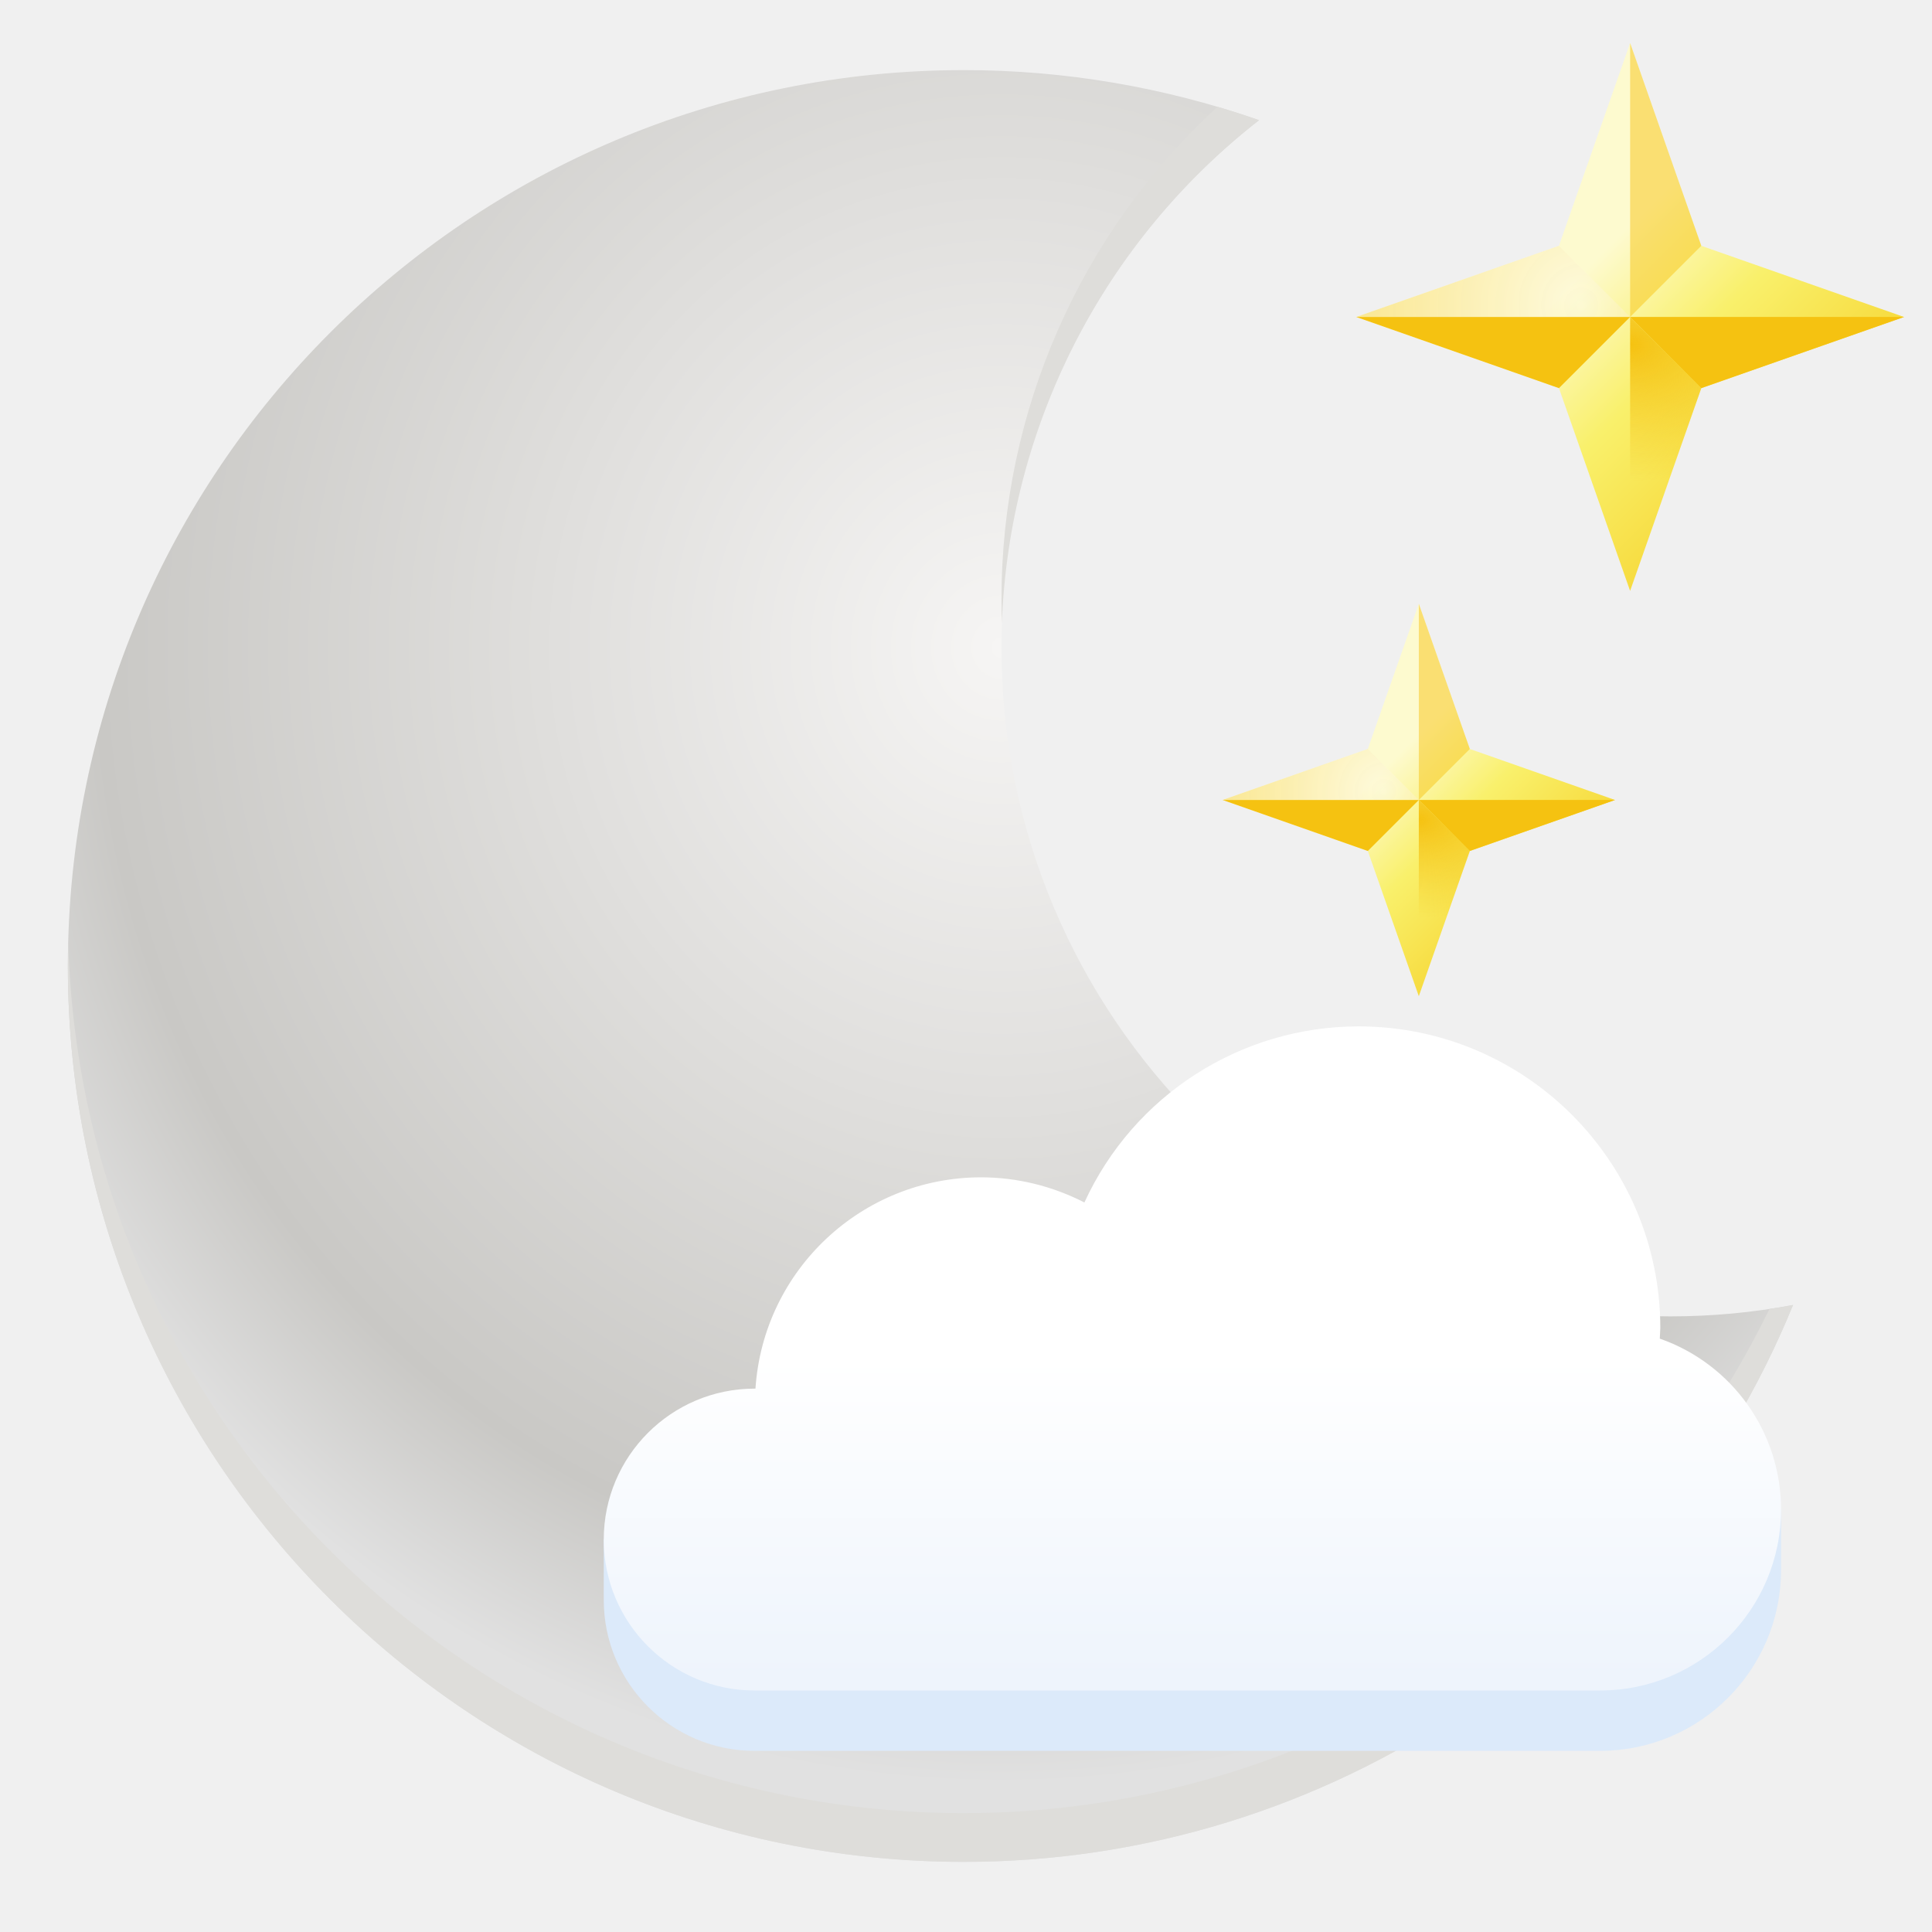
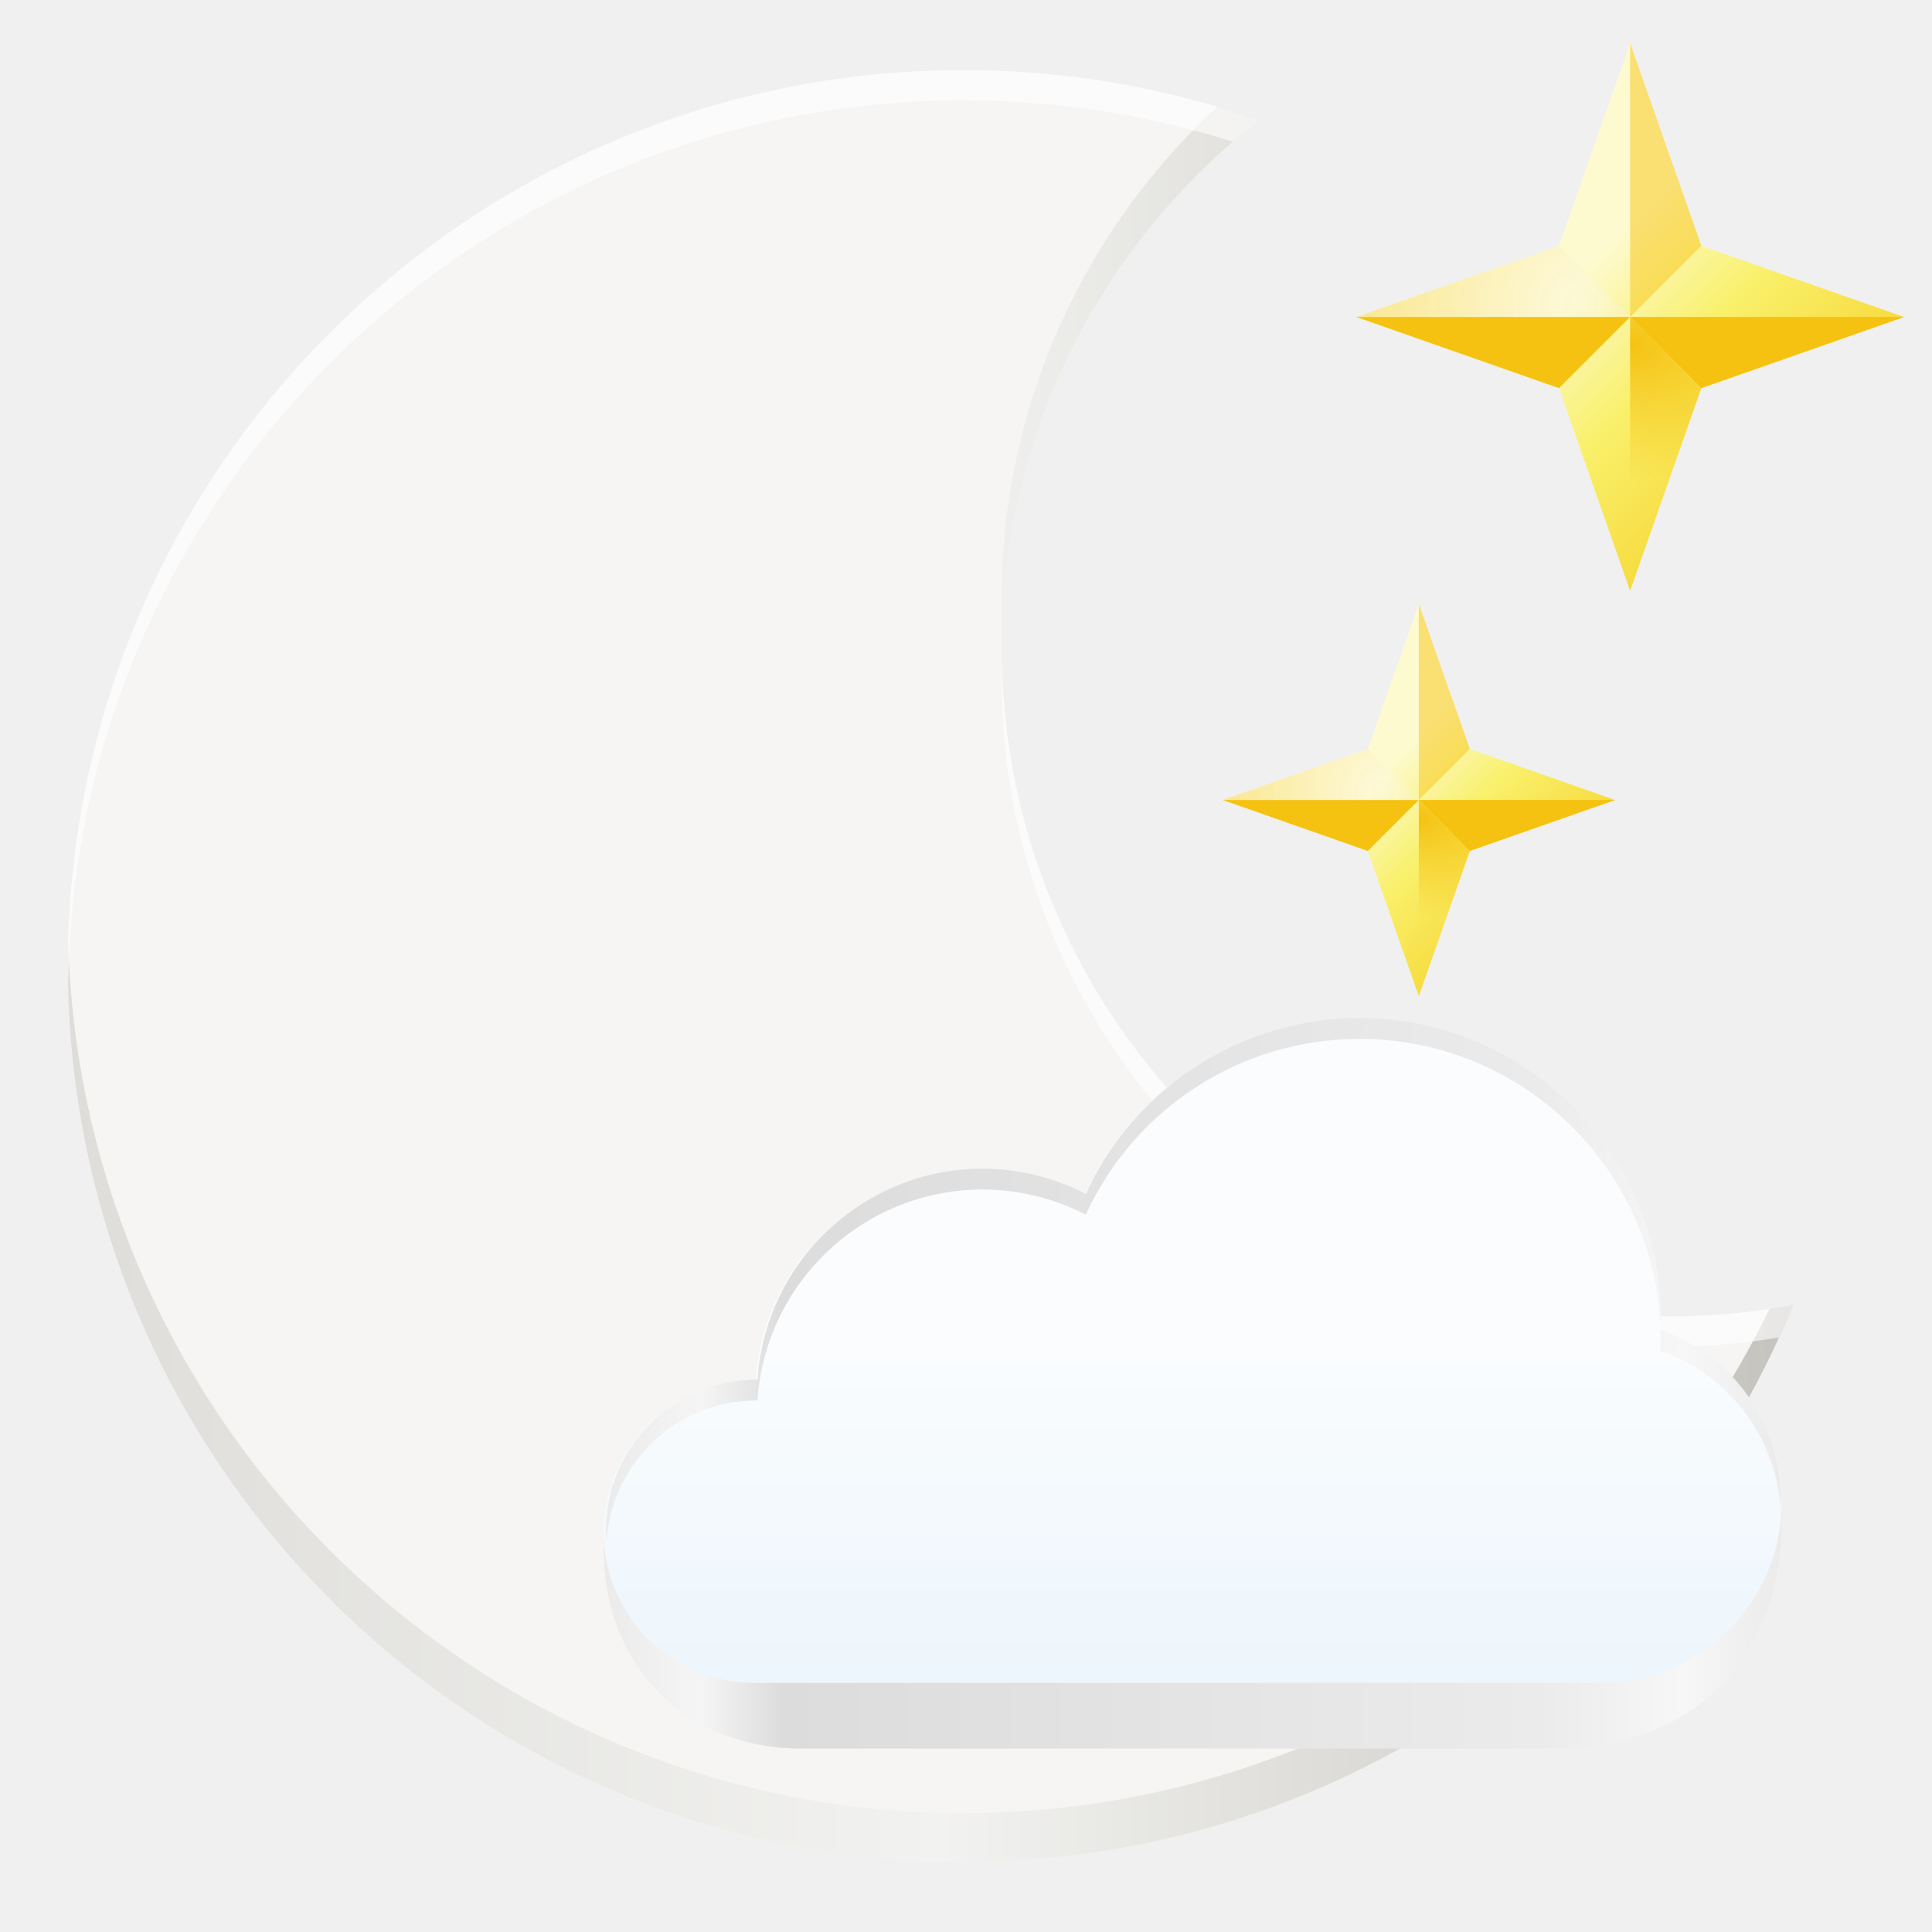
- <svg xmlns="http://www.w3.org/2000/svg" xmlns:xlink="http://www.w3.org/1999/xlink" height="128px" viewBox="0 0 128 128" width="128px">
-   <radialGradient id="a" cx="66.351" cy="215.691" gradientTransform="matrix(1.267811 0 0 1.316795 -17.76959 -241.1146)" gradientUnits="userSpaceOnUse" r="57.147">
-     <stop offset="0" stop-color="#f6f5f4" />
-     <stop offset="0.827" stop-color="#c9c8c5" />
-     <stop offset="1" stop-color="#e1e1e1" />
-   </radialGradient>
-   <linearGradient id="b" gradientUnits="userSpaceOnUse">
+ <svg xmlns="http://www.w3.org/2000/svg" xmlns:xlink="http://www.w3.org/1999/xlink" height="128" width="128">
+   <defs>
+     <linearGradient id="b">
+       <stop offset="0" stop-color="#ebebeb" />
+       <stop offset=".081" stop-color="#f5f5f5" />
+       <stop offset=".151" stop-color="#dcdcdc" />
+       <stop offset=".793" stop-color="#ebebeb" />
+       <stop offset=".917" stop-color="#f7f7f7" />
+       <stop offset="1" stop-color="#ebebeb" />
+     </linearGradient>
+     <linearGradient id="a">
+       <stop offset="0" stop-color="#deddda" />
+       <stop offset=".506" stop-color="#f2f2f0" />
+       <stop offset="1" stop-color="#c5c3be" />
+     </linearGradient>
+     <linearGradient xlink:href="#a" id="m" x1="4.496" y1="65.215" x2="118.793" y2="65.215" gradientUnits="userSpaceOnUse" />
+     <linearGradient id="s" gradientUnits="userSpaceOnUse" x1="63.581" x2="63.581" y1="110.502" y2="79.888" gradientTransform="translate(35.045 34.224) scale(.6917)">
+       <stop offset="0" stop-color="#edf6fc" />
+       <stop offset="1" stop-color="#fafcfe" />
+     </linearGradient>
+     <linearGradient xlink:href="#b" id="r" gradientUnits="userSpaceOnUse" gradientTransform="matrix(.69 0 0 .69 35.21 35.665)" x1="7.164" y1="86.174" x2="120" y2="86.174" />
+   </defs>
+   <linearGradient id="c" gradientUnits="userSpaceOnUse">
    <stop offset="0" stop-color="#fdfacf" />
-     <stop offset="0.4" stop-color="#f9f06b" />
+     <stop offset=".4" stop-color="#f9f06b" />
    <stop offset="1" stop-color="#f6d32d" />
  </linearGradient>
-   <linearGradient id="c" gradientTransform="matrix(0.376795 -0.376795 0.376795 0.376795 -37.01077 -4.914297)" x1="160.234" x2="160.234" xlink:href="#b" y1="218.689" y2="257.981" />
+   <linearGradient id="g" gradientTransform="rotate(-45 -24.438 42.219) scale(.53287)" x1="160.234" x2="160.234" xlink:href="#c" y1="218.689" y2="257.981" />
  <linearGradient id="d" gradientUnits="userSpaceOnUse">
    <stop offset="0" stop-color="#f5c211" />
    <stop offset="1" stop-color="#f5c211" stop-opacity="0" />
  </linearGradient>
-   <radialGradient id="e" cx="107.505" cy="217.035" gradientTransform="matrix(5.443289 0.0167383 -0.0118364 3.849196 -474.6118 -814.3837)" r="2.357" xlink:href="#d" />
-   <filter id="f" height="100%" width="100%" x="0%" y="0%">
-     <feColorMatrix in="SourceGraphic" type="matrix" values="0 0 0 0 1 0 0 0 0 1 0 0 0 0 1 0 0 0 1 0" />
+   <radialGradient id="h" cx="107.505" cy="217.035" gradientTransform="matrix(5.44329 .01674 -.01184 3.8492 -474.612 -814.384)" r="2.357" xlink:href="#d" />
+   <filter id="e" height="100%" width="100%" x="0%" y="0%">
+     <feColorMatrix in="SourceGraphic" values="0 0 0 0 1 0 0 0 0 1 0 0 0 0 1 0 0 0 1 0" />
  </filter>
-   <mask id="g">
-     <g filter="url(#f)">
-       <rect fill-opacity="0.442" height="128" width="128" />
+   <mask id="j">
+     <g filter="url(#e)">
+       <path fill-opacity=".442" d="M0 0h128v128H0z" />
    </g>
  </mask>
-   <linearGradient id="h" gradientUnits="userSpaceOnUse">
+   <linearGradient id="f" gradientUnits="userSpaceOnUse">
    <stop offset="0" stop-color="#fefbee" />
-     <stop offset="1" stop-color="#f6ce43" stop-opacity="0.925" />
+     <stop offset="1" stop-color="#f6ce43" stop-opacity=".925" />
  </linearGradient>
-   <radialGradient id="i" cx="104.184" cy="209.277" gradientTransform="matrix(1.59822 0 0 1.662441 -61.74876 -327.6767)" r="9.074" xlink:href="#h" />
-   <clipPath id="j">
-     <rect height="128" width="128" />
+   <radialGradient id="k" cx="104.184" cy="209.277" gradientTransform="matrix(1.59822 0 0 1.66244 -61.749 -327.677)" r="9.074" xlink:href="#f" />
+   <clipPath id="i">
+     <path d="M0 0h128v128H0z" />
  </clipPath>
-   <linearGradient id="k" gradientTransform="matrix(0.269905 -0.269905 0.269905 0.269905 -9.873905 34.43694)" x1="160.234" x2="160.234" xlink:href="#b" y1="218.689" y2="257.981" />
-   <radialGradient id="l" cx="107.505" cy="217.035" gradientTransform="matrix(3.899127 0.01199 -0.00847864 2.75725 -323.3356 -545.4008)" r="2.357" xlink:href="#d" />
-   <mask id="m">
-     <g filter="url(#f)">
-       <rect fill-opacity="0.442" height="128" width="128" />
+   <linearGradient id="l" gradientTransform="rotate(-45 36.632 29.137) scale(.3817)" x1="160.234" x2="160.234" xlink:href="#c" y1="218.689" y2="257.981" />
+   <radialGradient id="n" cx="107.505" cy="217.035" gradientTransform="matrix(3.89913 .01199 -.00848 2.75725 -323.336 -545.4)" r="2.357" xlink:href="#d" />
+   <mask id="p">
+     <g filter="url(#e)">
+       <path fill-opacity=".442" d="M0 0h128v128H0z" />
    </g>
  </mask>
-   <radialGradient id="n" cx="104.184" cy="209.277" gradientTransform="matrix(1.144834 0 0 1.190837 -27.59418 -196.7637)" r="9.074" xlink:href="#h" />
+   <radialGradient id="q" cx="104.184" cy="209.277" gradientTransform="matrix(1.14483 0 0 1.19084 -27.594 -196.764)" r="9.074" xlink:href="#f" />
  <clipPath id="o">
-     <rect height="128" width="128" />
+     <path d="M0 0h128v128H0z" />
  </clipPath>
-   <linearGradient id="p" gradientUnits="userSpaceOnUse" x1="79" x2="79" y1="111.162" y2="90">
-     <stop offset="0" stop-color="#eef4fc" />
-     <stop offset="1" stop-color="#ffffff" />
-   </linearGradient>
-   <path d="m 63.852 4.645 c -32.781 0 -59.355 26.574 -59.355 59.355 s 26.574 59.355 59.355 59.355 c 24.105 0 45.816 -14.578 54.938 -36.895 c -2.68 0.504 -5.402 0.754 -8.129 0.754 c -24.473 0 -44.309 -19.84 -44.309 -44.309 c 0 -13.656 6.297 -26.547 17.062 -34.945 c -6.289 -2.195 -12.902 -3.316 -19.562 -3.316 z m 0 0" fill="url(#a)" />
-   <path d="m 80.656 7.074 c -9.117 8.391 -14.305 20.211 -14.305 32.602 c 0 0.535 0.012 1.066 0.027 1.602 c 0.484 -13.074 6.719 -25.27 17.039 -33.316 c -0.914 -0.316 -1.836 -0.613 -2.762 -0.887 z m -76.137 55.316 c -0.016 0.539 -0.023 1.074 -0.023 1.609 c 0 32.781 26.574 59.355 59.355 59.355 c 24.105 0 45.816 -14.578 54.941 -36.891 c -0.52 0.094 -1.043 0.184 -1.562 0.262 c -9.938 20.43 -30.66 33.398 -53.379 33.398 c -32.148 0 -58.453 -25.598 -59.332 -57.734 z m 0 0" fill="#deddda" />
-   <path d="m 126.148 21 l -13.434 4.715 l -4.715 13.434 l -4.715 -13.434 l -13.434 -4.715 l 13.434 -4.715 l 4.715 -13.434 l 4.715 13.434 z m 0 0" fill="url(#c)" />
-   <path d="m 108 21 l 4.715 4.715 l 13.434 -4.715 z m 0 0" fill="#f5c211" />
-   <path d="m 108 21 l -4.715 4.715 l -13.434 -4.715 z m 0 0" fill="#f5c211" />
-   <path d="m 108 21 l 4.715 4.715 l -4.715 13.434 z m 0 0" fill="url(#e)" />
-   <path d="m 108 21 l 4.715 -4.715 l -4.715 -13.434 z m 0 0" fill="#f5c211" fill-opacity="0.488" />
-   <g clip-path="url(#j)" mask="url(#g)">
-     <path d="m 108 21 l -4.715 -4.715 l -13.434 4.715 z m 0 0" fill="url(#i)" />
+   <path d="M126.148 21l-13.433 4.715L108 39.148l-4.715-13.433L89.852 21l13.433-4.715L108 2.852l4.715 13.433zm0 0" fill="url(#g)" />
+   <path d="M108 21l4.715 4.715L126.148 21zm0 0l-4.715 4.715L89.852 21zm0 0" fill="#f5c211" />
+   <path d="M108 21l4.715 4.715L108 39.148zm0 0" fill="url(#h)" />
+   <path d="M108 21l4.715-4.715L108 2.852zm0 0" fill="#f5c211" fill-opacity=".488" />
+   <g clip-path="url(#i)" mask="url(#j)">
+     <path d="M108 21l-4.715-4.715L89.852 21zm0 0" fill="url(#k)" />
  </g>
-   <path d="m 107 53 l -9.621 3.379 l -3.379 9.621 l -3.379 -9.621 l -9.621 -3.379 l 9.621 -3.379 l 3.379 -9.621 l 3.379 9.621 z m 0 0" fill="url(#k)" />
-   <path d="m 94 53 l 3.379 3.379 l 9.621 -3.379 z m 0 0" fill="#f5c211" />
-   <path d="m 94 53 l -3.379 3.379 l -9.621 -3.379 z m 0 0" fill="#f5c211" />
-   <path d="m 94 53 l 3.379 3.379 l -3.379 9.621 z m 0 0" fill="url(#l)" />
-   <path d="m 94 53 l 3.379 -3.379 l -3.379 -9.621 z m 0 0" fill="#f5c211" fill-opacity="0.488" />
-   <g clip-path="url(#o)" mask="url(#m)">
-     <path d="m 94 53 l -3.379 -3.379 l -9.621 3.379 z m 0 0" fill="url(#n)" />
+   <path d="M107 53l-9.621 3.379L94 66l-3.379-9.621L81 53l9.621-3.379L94 40l3.379 9.621zm0 0" fill="url(#l)" />
+   <path d="M94 53l3.379 3.379L107 53zm0 0" fill="#f5c211" />
+   <path d="M63.852 4.645C31.07 4.645 4.496 31.219 4.496 64c0 32.781 26.574 59.355 59.356 59.355 24.105 0 45.816-14.578 54.937-36.894-2.68.504-5.402.754-8.129.754-24.472 0-44.308-19.84-44.308-44.309A44.322 44.322 0 0183.414 7.961a59.359 59.359 0 00-19.562-3.316zm0 0" fill="#f6f5f4" />
+   <path d="M80.656 7.074A44.303 44.303 0 0066.38 41.277 44.327 44.327 0 0183.418 7.961a63.037 63.037 0 00-2.762-.887zM4.52 62.391A54.158 54.158 0 004.496 64c0 32.781 26.574 59.355 59.356 59.355 24.105 0 45.816-14.578 54.941-36.89a54.29 54.29 0 01-1.563.262 59.36 59.36 0 01-53.378 33.398c-32.149 0-58.454-25.598-59.332-57.734zm0 0" fill="url(#m)" />
+   <path d="M63.852 4.645C31.07 4.645 4.496 31.219 4.496 64c0 .335.02.666.025 1 .537-32.318 26.884-58.355 59.33-58.355A59.359 59.359 0 0181.68 9.387a44.322 44.322 0 011.734-1.426 59.359 59.359 0 00-19.562-3.316zm2.52 38.994a44.322 44.322 0 00-.02 1.267c0 24.47 19.836 44.309 44.308 44.309 2.412 0 4.817-.208 7.195-.602.324-.71.637-1.426.934-2.152-2.68.504-5.402.754-8.129.754-24.226 0-43.896-19.447-44.289-43.576z" fill="#fff" fill-opacity=".599" />
+   <path d="M94 53l-3.379 3.379L81 53zm0 0" fill="#f5c211" />
+   <path d="M94 53l3.379 3.379L94 66zm0 0" fill="url(#n)" />
+   <path d="M94 53l3.379-3.379L94 40zm0 0" fill="#f5c211" fill-opacity=".488" />
+   <g clip-path="url(#o)" mask="url(#p)">
+     <path d="M94 53l-3.379-3.379L81 53zm0 0" fill="url(#q)" />
  </g>
-   <path d="m 90 72 c -7.812 0.008 -14.902 4.566 -18.156 11.668 c -2.117 -1.09 -4.465 -1.664 -6.844 -1.668 c -7.891 0.008 -14.426 6.129 -14.949 14 c -0.016 0 -0.035 0 -0.051 0 c -4.098 0 -7.617 2.469 -9.16 6 h -0.84 v 4 c 0 5.523 4.477 10 10 10 h 56 c 6.629 0 12 -5.371 12 -12 v -4 h -0.707 c -1.211 -3.422 -3.906 -6.109 -7.328 -7.312 c 0.016 -0.23 0.027 -0.457 0.035 -0.688 c 0 -11.047 -8.953 -20 -20 -20 z m 0 0" fill="#dceafa" />
-   <path d="m 90 68 c -7.812 0.008 -14.902 4.566 -18.156 11.668 c -2.117 -1.09 -4.465 -1.664 -6.844 -1.668 c -7.891 0.008 -14.426 6.129 -14.949 14 c -0.016 0 -0.035 0 -0.051 0 c -5.523 0 -10 4.477 -10 10 s 4.477 10 10 10 h 56 c 6.629 0 12 -5.371 12 -12 c -0.004 -5.094 -3.227 -9.629 -8.035 -11.312 c 0.016 -0.23 0.027 -0.457 0.035 -0.688 c 0 -11.047 -8.953 -20 -20 -20 z m 0 0" fill="url(#p)" />
+   <path d="M90.03 71.816a20.008 20.008 0 00-18.17 11.675 15.018 15.018 0 00-6.846-1.67c-7.895.011-14.434 6.134-14.958 14.013-.017 0-.035 0-.052-.003-4.101 0-7.622 2.472-9.167 6.004H40v.867c0 7.609 5.42 13.142 13.029 13.142h49.802c9.684 0 15.218-6.225 15.218-15.217v-.792h-.708a12.008 12.008 0 00-7.333-7.32c.016-.226.027-.456.035-.686 0-11.053-8.96-20.013-20.014-20.013zm0 0" fill="url(#r)" style="font-variation-settings:normal" />
+   <path d="M90.03 67.469a20.008 20.008 0 00-18.17 11.675 15.018 15.018 0 00-6.846-1.67c-7.895.008-14.434 6.134-14.958 14.012-.017-.002-.035-.002-.052-.002-5.525 0-10.008 4.48-10.008 10.005 0 5.528 4.483 10.008 10.008 10.008h56.036c6.63 0 12.008-5.377 12.008-12.007a12.007 12.007 0 00-8.041-11.322c.016-.23.027-.459.035-.686 0-11.054-8.96-20.013-20.014-20.013zm0 0" fill="url(#s)" />
+   <path style="font-variation-settings:normal" d="M90.059 67.447a19.959 19.959 0 00-18.123 11.647 14.98 14.98 0 00-6.83-1.666c-7.876.008-14.398 6.118-14.921 13.978-.016-.003-.035-.003-.051-.003-5.512 0-9.984 4.469-9.984 9.98 0 .234.02.462.035.69.356-5.188 4.67-9.29 9.949-9.29.016 0 .035 0 .05.003.524-7.86 7.046-13.97 14.922-13.978a14.98 14.98 0 016.83 1.666 19.959 19.959 0 0118.123-11.647c10.715 0 19.456 8.441 19.941 19.036.009-.151.018-.302.023-.452 0-11.026-8.938-19.964-19.964-19.964zm19.946 20.656c.008.229.018.457.018.688-.008.227-.02.456-.035.685a11.973 11.973 0 017.99 10.521c.01-.202.03-.403.03-.608a11.977 11.977 0 00-8.003-11.286z" fill="url(#r)" />
</svg>
